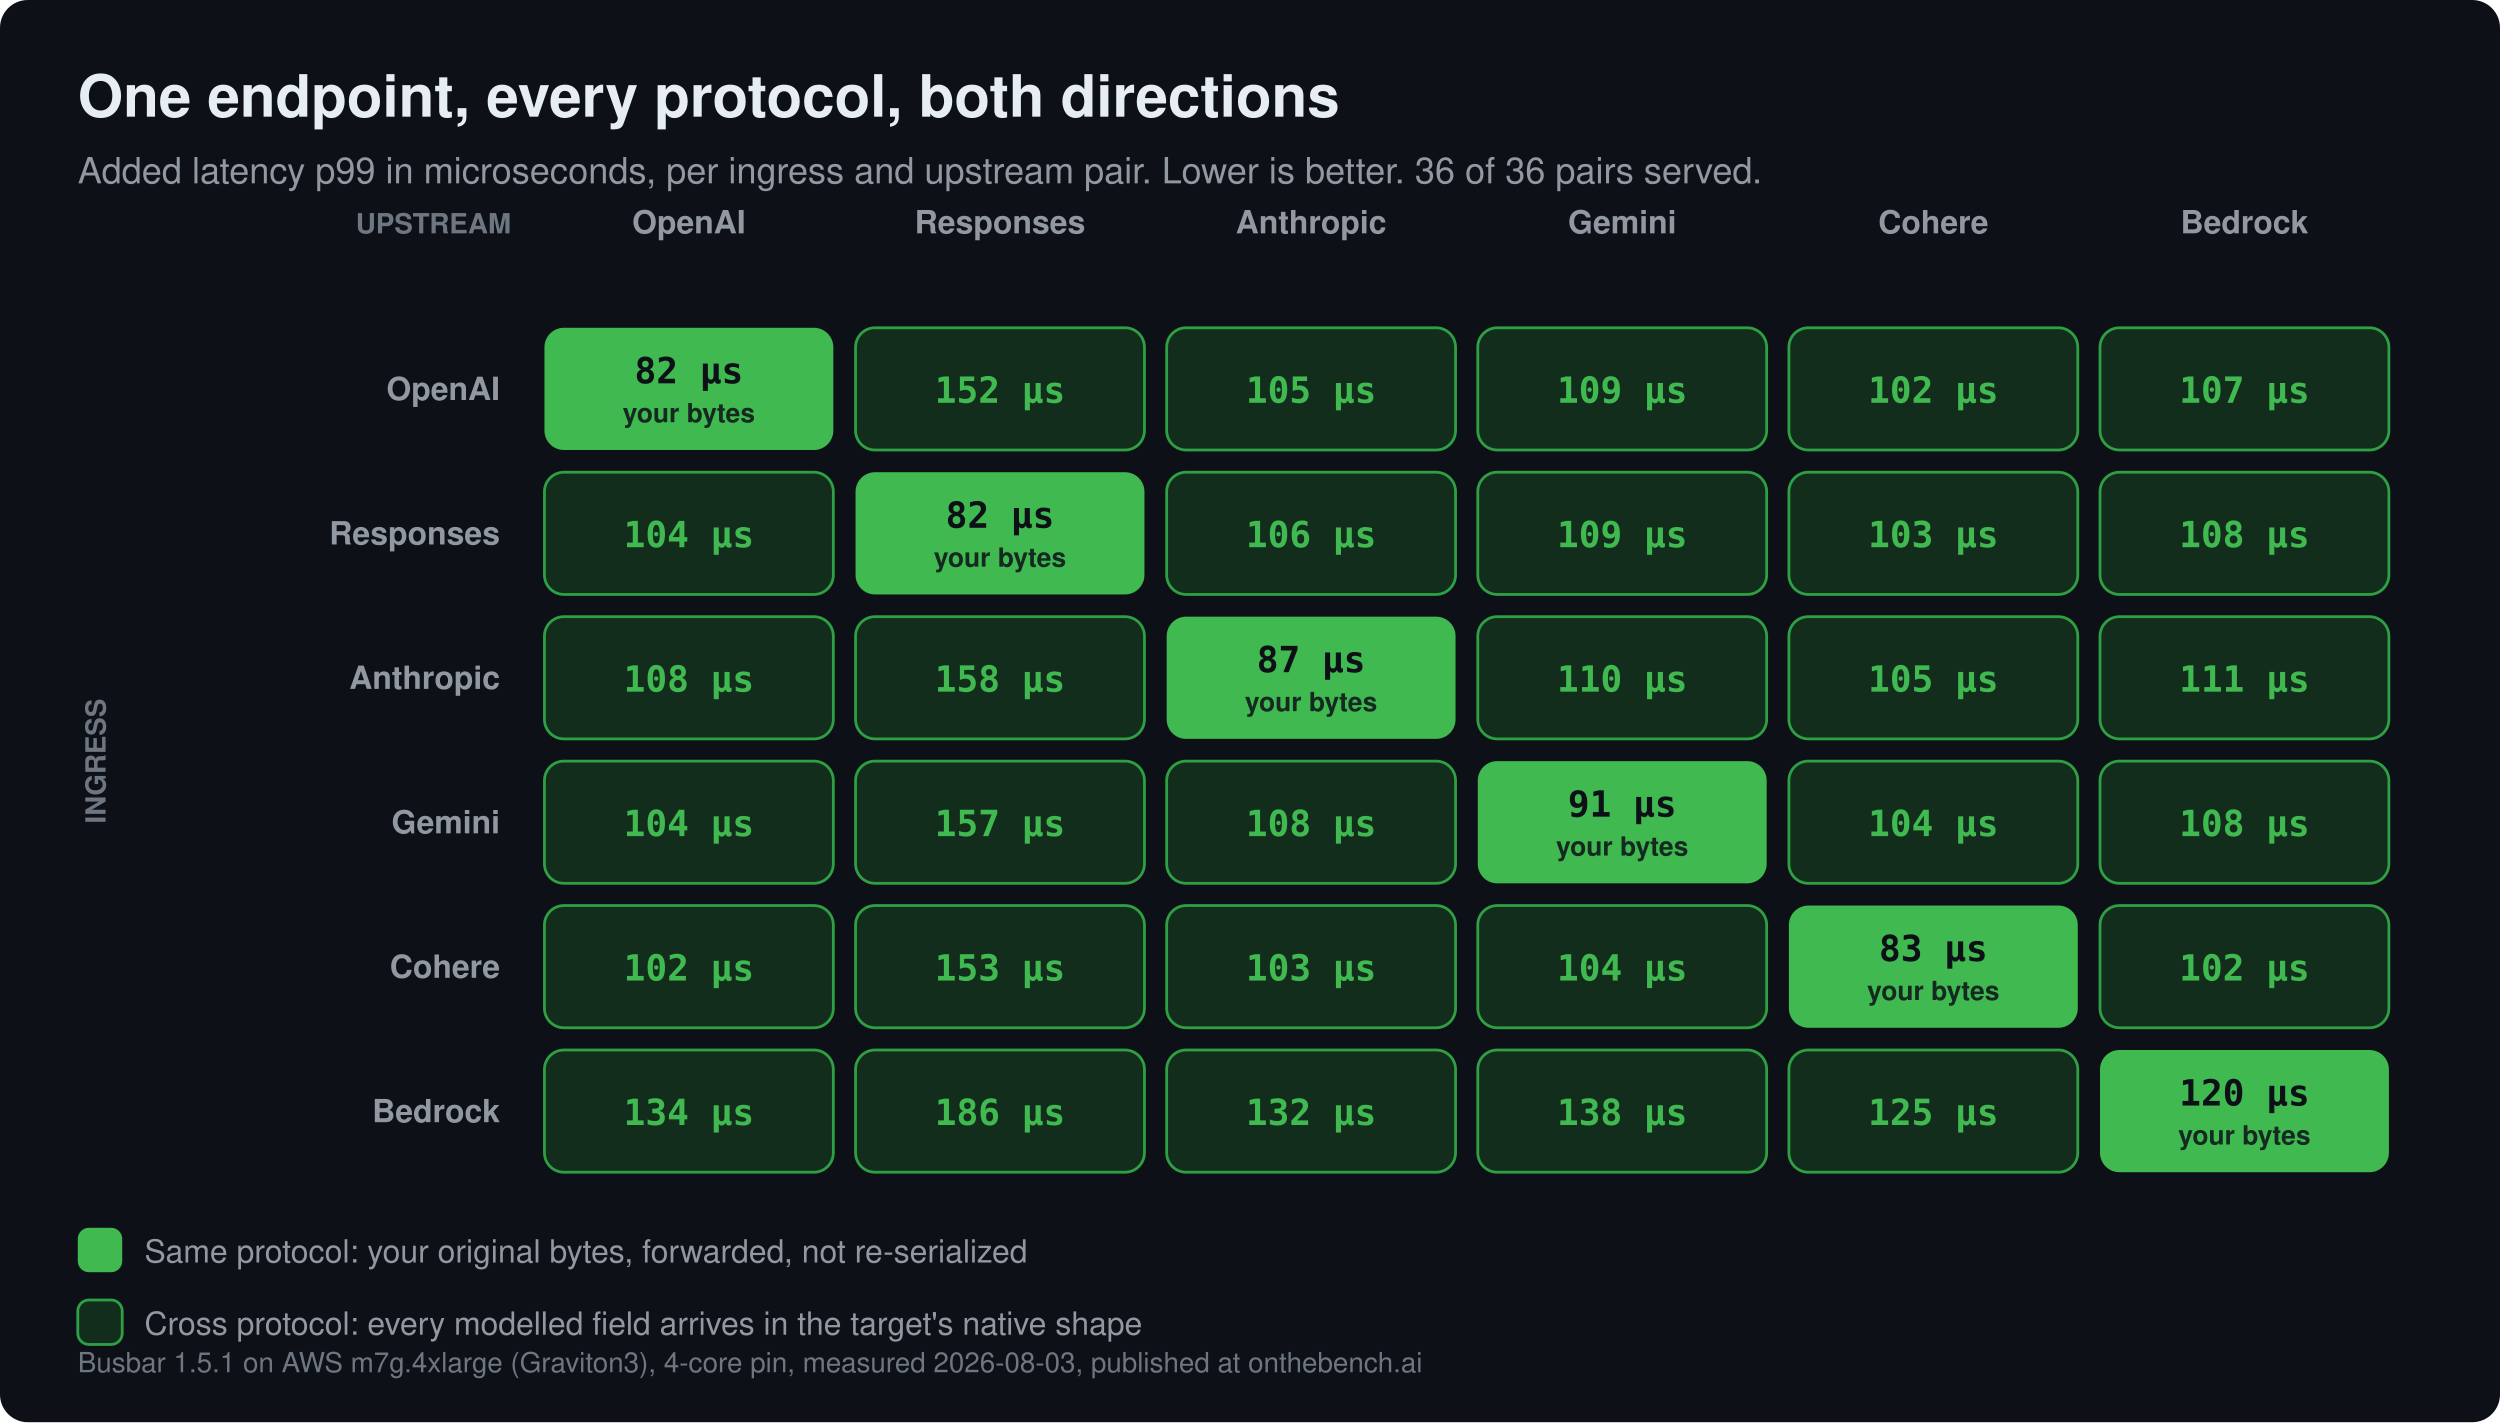
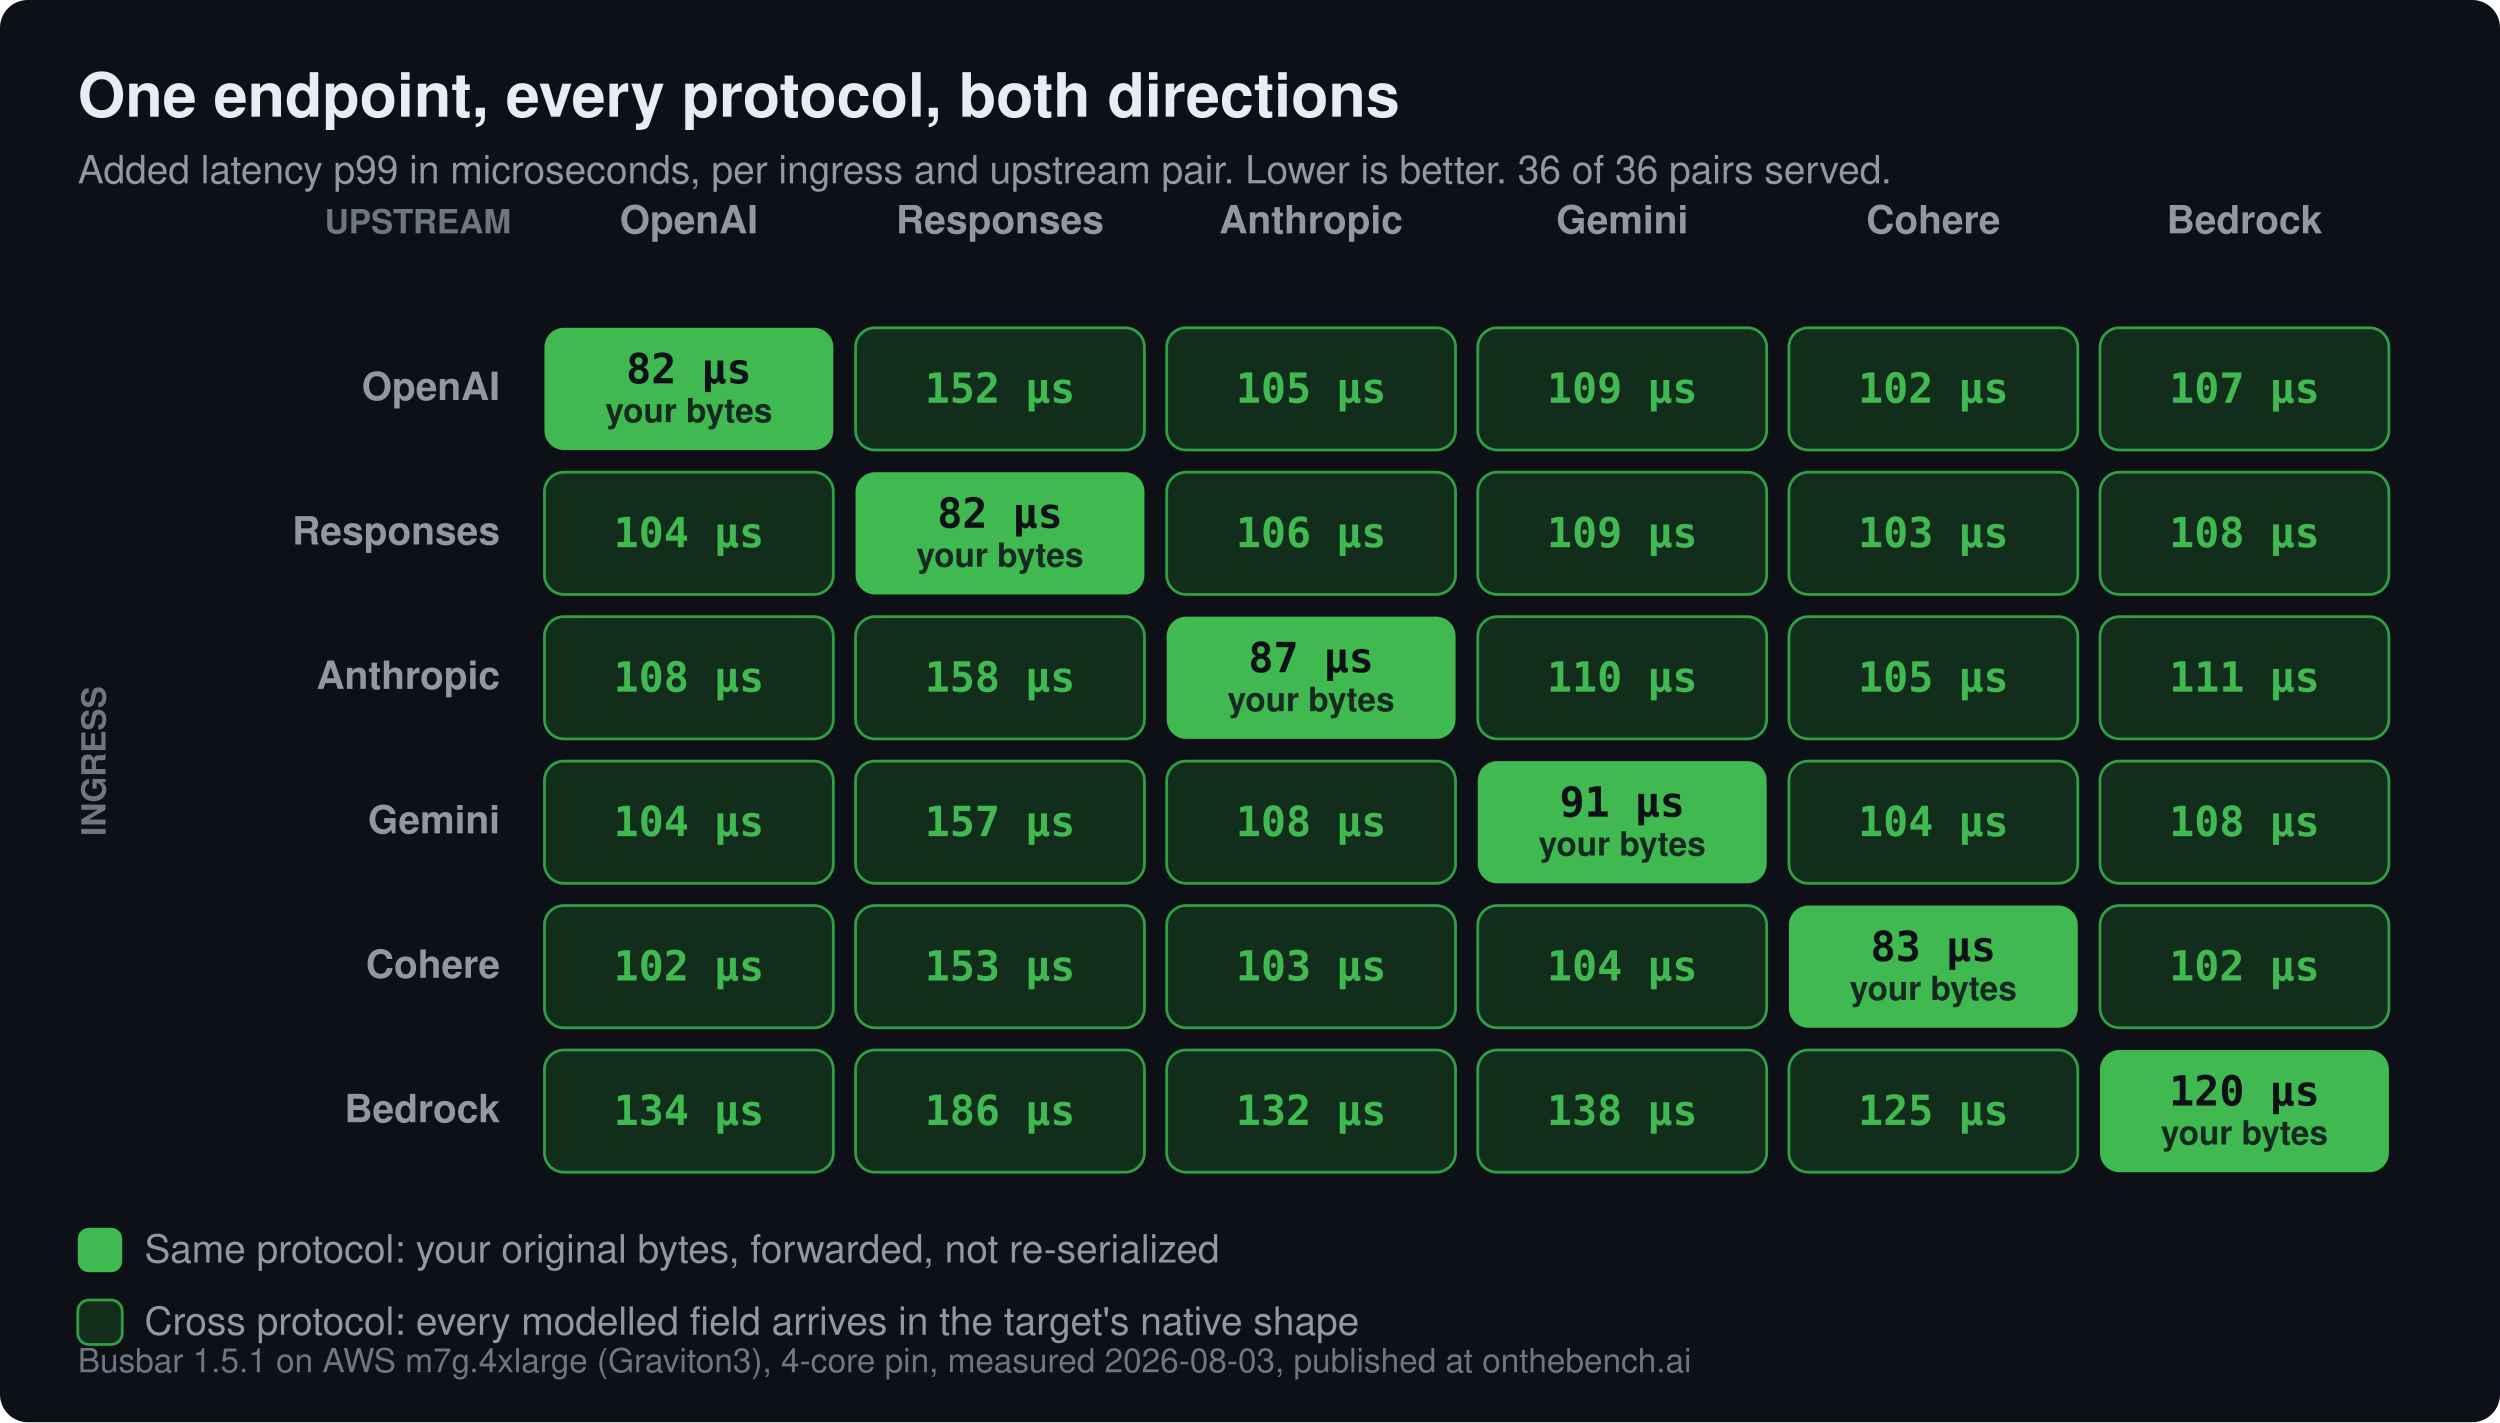
<svg xmlns="http://www.w3.org/2000/svg" width="900" height="512" viewBox="0 0 900 512" role="img" aria-label="One endpoint, every protocol, both directions">
  <rect width="900" height="512" rx="10" fill="#0d1117" />
-   <text x="28.0" y="42.0" font-family="ui-sans-serif,-apple-system,BlinkMacSystemFont,'Segoe UI',Helvetica,Arial,sans-serif" font-size="21" font-weight="650" fill="#e6edf3" text-anchor="start">One endpoint, every protocol, both directions</text>
-   <text x="28.0" y="66.0" font-family="ui-sans-serif,-apple-system,BlinkMacSystemFont,'Segoe UI',Helvetica,Arial,sans-serif" font-size="13" font-weight="400" fill="#9198a1" text-anchor="start">Added latency p99 in microseconds, per ingress and upstream pair. Lower is better. 36 of 36 pairs served.</text>
-   <text x="184.0" y="84.0" font-family="ui-sans-serif,-apple-system,BlinkMacSystemFont,'Segoe UI',Helvetica,Arial,sans-serif" font-size="10" font-weight="700" fill="#6e7681" text-anchor="end">UPSTREAM</text>
-   <text x="248.0" y="84.0" font-family="ui-sans-serif,-apple-system,BlinkMacSystemFont,'Segoe UI',Helvetica,Arial,sans-serif" font-size="11.5" font-weight="600" fill="#9198a1" text-anchor="middle">OpenAI</text>
-   <text x="360.0" y="84.0" font-family="ui-sans-serif,-apple-system,BlinkMacSystemFont,'Segoe UI',Helvetica,Arial,sans-serif" font-size="11.5" font-weight="600" fill="#9198a1" text-anchor="middle">Responses</text>
-   <text x="472.0" y="84.0" font-family="ui-sans-serif,-apple-system,BlinkMacSystemFont,'Segoe UI',Helvetica,Arial,sans-serif" font-size="11.5" font-weight="600" fill="#9198a1" text-anchor="middle">Anthropic</text>
-   <text x="584.0" y="84.0" font-family="ui-sans-serif,-apple-system,BlinkMacSystemFont,'Segoe UI',Helvetica,Arial,sans-serif" font-size="11.5" font-weight="600" fill="#9198a1" text-anchor="middle">Gemini</text>
-   <text x="696.0" y="84.0" font-family="ui-sans-serif,-apple-system,BlinkMacSystemFont,'Segoe UI',Helvetica,Arial,sans-serif" font-size="11.5" font-weight="600" fill="#9198a1" text-anchor="middle">Cohere</text>
-   <text x="808.0" y="84.0" font-family="ui-sans-serif,-apple-system,BlinkMacSystemFont,'Segoe UI',Helvetica,Arial,sans-serif" font-size="11.5" font-weight="600" fill="#9198a1" text-anchor="middle">Bedrock</text>
+   <text x="28.0" y="42.0" font-family="ui-sans-serif,-apple-system,BlinkMacSystemFont,'Segoe UI',Helvetica,Arial,sans-serif" font-size="22" font-weight="650" fill="#e6edf3" text-anchor="start">One endpoint, every protocol, both directions</text>
+   <text x="28.0" y="66.0" font-family="ui-sans-serif,-apple-system,BlinkMacSystemFont,'Segoe UI',Helvetica,Arial,sans-serif" font-size="14" font-weight="400" fill="#9198a1" text-anchor="start">Added latency p99 in microseconds, per ingress and upstream pair. Lower is better. 36 of 36 pairs served.</text>
+   <text x="184.0" y="84.0" font-family="ui-sans-serif,-apple-system,BlinkMacSystemFont,'Segoe UI',Helvetica,Arial,sans-serif" font-size="12" font-weight="700" fill="#6e7681" text-anchor="end">UPSTREAM</text>
+   <text x="248.0" y="84.0" font-family="ui-sans-serif,-apple-system,BlinkMacSystemFont,'Segoe UI',Helvetica,Arial,sans-serif" font-size="14" font-weight="600" fill="#9198a1" text-anchor="middle">OpenAI</text>
+   <text x="360.0" y="84.0" font-family="ui-sans-serif,-apple-system,BlinkMacSystemFont,'Segoe UI',Helvetica,Arial,sans-serif" font-size="14" font-weight="600" fill="#9198a1" text-anchor="middle">Responses</text>
+   <text x="472.0" y="84.0" font-family="ui-sans-serif,-apple-system,BlinkMacSystemFont,'Segoe UI',Helvetica,Arial,sans-serif" font-size="14" font-weight="600" fill="#9198a1" text-anchor="middle">Anthropic</text>
+   <text x="584.0" y="84.0" font-family="ui-sans-serif,-apple-system,BlinkMacSystemFont,'Segoe UI',Helvetica,Arial,sans-serif" font-size="14" font-weight="600" fill="#9198a1" text-anchor="middle">Gemini</text>
+   <text x="696.0" y="84.0" font-family="ui-sans-serif,-apple-system,BlinkMacSystemFont,'Segoe UI',Helvetica,Arial,sans-serif" font-size="14" font-weight="600" fill="#9198a1" text-anchor="middle">Cohere</text>
+   <text x="808.0" y="84.0" font-family="ui-sans-serif,-apple-system,BlinkMacSystemFont,'Segoe UI',Helvetica,Arial,sans-serif" font-size="14" font-weight="600" fill="#9198a1" text-anchor="middle">Bedrock</text>
  <g transform="translate(38,274) rotate(-90)">
-     <text x="0.0" y="0.0" font-family="ui-sans-serif,-apple-system,BlinkMacSystemFont,'Segoe UI',Helvetica,Arial,sans-serif" font-size="10" font-weight="700" fill="#6e7681" text-anchor="middle">INGRESS</text>
+     <text x="0.0" y="0.0" font-family="ui-sans-serif,-apple-system,BlinkMacSystemFont,'Segoe UI',Helvetica,Arial,sans-serif" font-size="12" font-weight="700" fill="#6e7681" text-anchor="middle">INGRESS</text>
  </g>
-   <text x="180.0" y="144.0" font-family="ui-sans-serif,-apple-system,BlinkMacSystemFont,'Segoe UI',Helvetica,Arial,sans-serif" font-size="11.5" font-weight="600" fill="#9198a1" text-anchor="end">OpenAI</text>
+   <text x="180.0" y="144.0" font-family="ui-sans-serif,-apple-system,BlinkMacSystemFont,'Segoe UI',Helvetica,Arial,sans-serif" font-size="14" font-weight="600" fill="#9198a1" text-anchor="end">OpenAI</text>
  <rect x="196.0" y="118.0" width="104.0" height="44.0" rx="7" fill="#3fb950" />
-   <text x="248.0" y="138.0" font-family="ui-monospace,SFMono-Regular,'SF Mono',Menlo,Consolas,monospace" font-size="13" font-weight="700" fill="#0d1117" text-anchor="middle">82 µs</text>
-   <text x="248.0" y="152.0" font-family="ui-sans-serif,-apple-system,BlinkMacSystemFont,'Segoe UI',Helvetica,Arial,sans-serif" font-size="9.5" font-weight="600" fill="#0d1117" text-anchor="middle" opacity="0.85">your bytes</text>
+   <text x="248.0" y="138.0" font-family="ui-monospace,SFMono-Regular,'SF Mono',Menlo,Consolas,monospace" font-size="15" font-weight="700" fill="#0d1117" text-anchor="middle">82 µs</text>
+   <text x="248.0" y="152.0" font-family="ui-sans-serif,-apple-system,BlinkMacSystemFont,'Segoe UI',Helvetica,Arial,sans-serif" font-size="12" font-weight="600" fill="#0d1117" text-anchor="middle" opacity="0.85">your bytes</text>
  <rect x="308.0" y="118.0" width="104.0" height="44.0" rx="7" fill="#132d1d" stroke="#2ea043" stroke-width="1" />
-   <text x="360.0" y="145.0" font-family="ui-monospace,SFMono-Regular,'SF Mono',Menlo,Consolas,monospace" font-size="13" font-weight="600" fill="#3fb950" text-anchor="middle">152 µs</text>
+   <text x="360.0" y="145.0" font-family="ui-monospace,SFMono-Regular,'SF Mono',Menlo,Consolas,monospace" font-size="15" font-weight="600" fill="#3fb950" text-anchor="middle">152 µs</text>
  <rect x="420.0" y="118.0" width="104.0" height="44.0" rx="7" fill="#132d1d" stroke="#2ea043" stroke-width="1" />
-   <text x="472.0" y="145.0" font-family="ui-monospace,SFMono-Regular,'SF Mono',Menlo,Consolas,monospace" font-size="13" font-weight="600" fill="#3fb950" text-anchor="middle">105 µs</text>
+   <text x="472.0" y="145.0" font-family="ui-monospace,SFMono-Regular,'SF Mono',Menlo,Consolas,monospace" font-size="15" font-weight="600" fill="#3fb950" text-anchor="middle">105 µs</text>
  <rect x="532.0" y="118.0" width="104.0" height="44.0" rx="7" fill="#132d1d" stroke="#2ea043" stroke-width="1" />
-   <text x="584.0" y="145.0" font-family="ui-monospace,SFMono-Regular,'SF Mono',Menlo,Consolas,monospace" font-size="13" font-weight="600" fill="#3fb950" text-anchor="middle">109 µs</text>
+   <text x="584.0" y="145.0" font-family="ui-monospace,SFMono-Regular,'SF Mono',Menlo,Consolas,monospace" font-size="15" font-weight="600" fill="#3fb950" text-anchor="middle">109 µs</text>
  <rect x="644.0" y="118.0" width="104.0" height="44.0" rx="7" fill="#132d1d" stroke="#2ea043" stroke-width="1" />
-   <text x="696.0" y="145.0" font-family="ui-monospace,SFMono-Regular,'SF Mono',Menlo,Consolas,monospace" font-size="13" font-weight="600" fill="#3fb950" text-anchor="middle">102 µs</text>
+   <text x="696.0" y="145.0" font-family="ui-monospace,SFMono-Regular,'SF Mono',Menlo,Consolas,monospace" font-size="15" font-weight="600" fill="#3fb950" text-anchor="middle">102 µs</text>
  <rect x="756.0" y="118.0" width="104.0" height="44.0" rx="7" fill="#132d1d" stroke="#2ea043" stroke-width="1" />
-   <text x="808.0" y="145.0" font-family="ui-monospace,SFMono-Regular,'SF Mono',Menlo,Consolas,monospace" font-size="13" font-weight="600" fill="#3fb950" text-anchor="middle">107 µs</text>
-   <text x="180.0" y="196.0" font-family="ui-sans-serif,-apple-system,BlinkMacSystemFont,'Segoe UI',Helvetica,Arial,sans-serif" font-size="11.5" font-weight="600" fill="#9198a1" text-anchor="end">Responses</text>
+   <text x="808.0" y="145.0" font-family="ui-monospace,SFMono-Regular,'SF Mono',Menlo,Consolas,monospace" font-size="15" font-weight="600" fill="#3fb950" text-anchor="middle">107 µs</text>
+   <text x="180.0" y="196.0" font-family="ui-sans-serif,-apple-system,BlinkMacSystemFont,'Segoe UI',Helvetica,Arial,sans-serif" font-size="14" font-weight="600" fill="#9198a1" text-anchor="end">Responses</text>
  <rect x="196.0" y="170.0" width="104.0" height="44.0" rx="7" fill="#132d1d" stroke="#2ea043" stroke-width="1" />
-   <text x="248.0" y="197.0" font-family="ui-monospace,SFMono-Regular,'SF Mono',Menlo,Consolas,monospace" font-size="13" font-weight="600" fill="#3fb950" text-anchor="middle">104 µs</text>
+   <text x="248.0" y="197.0" font-family="ui-monospace,SFMono-Regular,'SF Mono',Menlo,Consolas,monospace" font-size="15" font-weight="600" fill="#3fb950" text-anchor="middle">104 µs</text>
  <rect x="308.0" y="170.0" width="104.0" height="44.0" rx="7" fill="#3fb950" />
-   <text x="360.0" y="190.0" font-family="ui-monospace,SFMono-Regular,'SF Mono',Menlo,Consolas,monospace" font-size="13" font-weight="700" fill="#0d1117" text-anchor="middle">82 µs</text>
-   <text x="360.0" y="204.0" font-family="ui-sans-serif,-apple-system,BlinkMacSystemFont,'Segoe UI',Helvetica,Arial,sans-serif" font-size="9.5" font-weight="600" fill="#0d1117" text-anchor="middle" opacity="0.85">your bytes</text>
+   <text x="360.0" y="190.0" font-family="ui-monospace,SFMono-Regular,'SF Mono',Menlo,Consolas,monospace" font-size="15" font-weight="700" fill="#0d1117" text-anchor="middle">82 µs</text>
+   <text x="360.0" y="204.0" font-family="ui-sans-serif,-apple-system,BlinkMacSystemFont,'Segoe UI',Helvetica,Arial,sans-serif" font-size="12" font-weight="600" fill="#0d1117" text-anchor="middle" opacity="0.85">your bytes</text>
  <rect x="420.0" y="170.0" width="104.0" height="44.0" rx="7" fill="#132d1d" stroke="#2ea043" stroke-width="1" />
-   <text x="472.0" y="197.0" font-family="ui-monospace,SFMono-Regular,'SF Mono',Menlo,Consolas,monospace" font-size="13" font-weight="600" fill="#3fb950" text-anchor="middle">106 µs</text>
+   <text x="472.0" y="197.0" font-family="ui-monospace,SFMono-Regular,'SF Mono',Menlo,Consolas,monospace" font-size="15" font-weight="600" fill="#3fb950" text-anchor="middle">106 µs</text>
  <rect x="532.0" y="170.0" width="104.0" height="44.0" rx="7" fill="#132d1d" stroke="#2ea043" stroke-width="1" />
-   <text x="584.0" y="197.0" font-family="ui-monospace,SFMono-Regular,'SF Mono',Menlo,Consolas,monospace" font-size="13" font-weight="600" fill="#3fb950" text-anchor="middle">109 µs</text>
+   <text x="584.0" y="197.0" font-family="ui-monospace,SFMono-Regular,'SF Mono',Menlo,Consolas,monospace" font-size="15" font-weight="600" fill="#3fb950" text-anchor="middle">109 µs</text>
  <rect x="644.0" y="170.0" width="104.0" height="44.0" rx="7" fill="#132d1d" stroke="#2ea043" stroke-width="1" />
-   <text x="696.0" y="197.0" font-family="ui-monospace,SFMono-Regular,'SF Mono',Menlo,Consolas,monospace" font-size="13" font-weight="600" fill="#3fb950" text-anchor="middle">103 µs</text>
+   <text x="696.0" y="197.0" font-family="ui-monospace,SFMono-Regular,'SF Mono',Menlo,Consolas,monospace" font-size="15" font-weight="600" fill="#3fb950" text-anchor="middle">103 µs</text>
  <rect x="756.0" y="170.0" width="104.0" height="44.0" rx="7" fill="#132d1d" stroke="#2ea043" stroke-width="1" />
-   <text x="808.0" y="197.0" font-family="ui-monospace,SFMono-Regular,'SF Mono',Menlo,Consolas,monospace" font-size="13" font-weight="600" fill="#3fb950" text-anchor="middle">108 µs</text>
-   <text x="180.0" y="248.0" font-family="ui-sans-serif,-apple-system,BlinkMacSystemFont,'Segoe UI',Helvetica,Arial,sans-serif" font-size="11.5" font-weight="600" fill="#9198a1" text-anchor="end">Anthropic</text>
+   <text x="808.0" y="197.0" font-family="ui-monospace,SFMono-Regular,'SF Mono',Menlo,Consolas,monospace" font-size="15" font-weight="600" fill="#3fb950" text-anchor="middle">108 µs</text>
+   <text x="180.0" y="248.0" font-family="ui-sans-serif,-apple-system,BlinkMacSystemFont,'Segoe UI',Helvetica,Arial,sans-serif" font-size="14" font-weight="600" fill="#9198a1" text-anchor="end">Anthropic</text>
  <rect x="196.0" y="222.0" width="104.0" height="44.0" rx="7" fill="#132d1d" stroke="#2ea043" stroke-width="1" />
-   <text x="248.0" y="249.0" font-family="ui-monospace,SFMono-Regular,'SF Mono',Menlo,Consolas,monospace" font-size="13" font-weight="600" fill="#3fb950" text-anchor="middle">108 µs</text>
+   <text x="248.0" y="249.0" font-family="ui-monospace,SFMono-Regular,'SF Mono',Menlo,Consolas,monospace" font-size="15" font-weight="600" fill="#3fb950" text-anchor="middle">108 µs</text>
  <rect x="308.0" y="222.0" width="104.0" height="44.0" rx="7" fill="#132d1d" stroke="#2ea043" stroke-width="1" />
-   <text x="360.0" y="249.0" font-family="ui-monospace,SFMono-Regular,'SF Mono',Menlo,Consolas,monospace" font-size="13" font-weight="600" fill="#3fb950" text-anchor="middle">158 µs</text>
+   <text x="360.0" y="249.0" font-family="ui-monospace,SFMono-Regular,'SF Mono',Menlo,Consolas,monospace" font-size="15" font-weight="600" fill="#3fb950" text-anchor="middle">158 µs</text>
  <rect x="420.0" y="222.0" width="104.0" height="44.0" rx="7" fill="#3fb950" />
-   <text x="472.0" y="242.0" font-family="ui-monospace,SFMono-Regular,'SF Mono',Menlo,Consolas,monospace" font-size="13" font-weight="700" fill="#0d1117" text-anchor="middle">87 µs</text>
-   <text x="472.0" y="256.0" font-family="ui-sans-serif,-apple-system,BlinkMacSystemFont,'Segoe UI',Helvetica,Arial,sans-serif" font-size="9.5" font-weight="600" fill="#0d1117" text-anchor="middle" opacity="0.85">your bytes</text>
+   <text x="472.0" y="242.0" font-family="ui-monospace,SFMono-Regular,'SF Mono',Menlo,Consolas,monospace" font-size="15" font-weight="700" fill="#0d1117" text-anchor="middle">87 µs</text>
+   <text x="472.0" y="256.0" font-family="ui-sans-serif,-apple-system,BlinkMacSystemFont,'Segoe UI',Helvetica,Arial,sans-serif" font-size="12" font-weight="600" fill="#0d1117" text-anchor="middle" opacity="0.85">your bytes</text>
  <rect x="532.0" y="222.0" width="104.0" height="44.0" rx="7" fill="#132d1d" stroke="#2ea043" stroke-width="1" />
-   <text x="584.0" y="249.0" font-family="ui-monospace,SFMono-Regular,'SF Mono',Menlo,Consolas,monospace" font-size="13" font-weight="600" fill="#3fb950" text-anchor="middle">110 µs</text>
+   <text x="584.0" y="249.0" font-family="ui-monospace,SFMono-Regular,'SF Mono',Menlo,Consolas,monospace" font-size="15" font-weight="600" fill="#3fb950" text-anchor="middle">110 µs</text>
  <rect x="644.0" y="222.0" width="104.0" height="44.0" rx="7" fill="#132d1d" stroke="#2ea043" stroke-width="1" />
-   <text x="696.0" y="249.0" font-family="ui-monospace,SFMono-Regular,'SF Mono',Menlo,Consolas,monospace" font-size="13" font-weight="600" fill="#3fb950" text-anchor="middle">105 µs</text>
+   <text x="696.0" y="249.0" font-family="ui-monospace,SFMono-Regular,'SF Mono',Menlo,Consolas,monospace" font-size="15" font-weight="600" fill="#3fb950" text-anchor="middle">105 µs</text>
  <rect x="756.0" y="222.0" width="104.0" height="44.0" rx="7" fill="#132d1d" stroke="#2ea043" stroke-width="1" />
-   <text x="808.0" y="249.0" font-family="ui-monospace,SFMono-Regular,'SF Mono',Menlo,Consolas,monospace" font-size="13" font-weight="600" fill="#3fb950" text-anchor="middle">111 µs</text>
-   <text x="180.0" y="300.0" font-family="ui-sans-serif,-apple-system,BlinkMacSystemFont,'Segoe UI',Helvetica,Arial,sans-serif" font-size="11.5" font-weight="600" fill="#9198a1" text-anchor="end">Gemini</text>
+   <text x="808.0" y="249.0" font-family="ui-monospace,SFMono-Regular,'SF Mono',Menlo,Consolas,monospace" font-size="15" font-weight="600" fill="#3fb950" text-anchor="middle">111 µs</text>
+   <text x="180.0" y="300.0" font-family="ui-sans-serif,-apple-system,BlinkMacSystemFont,'Segoe UI',Helvetica,Arial,sans-serif" font-size="14" font-weight="600" fill="#9198a1" text-anchor="end">Gemini</text>
  <rect x="196.0" y="274.0" width="104.0" height="44.0" rx="7" fill="#132d1d" stroke="#2ea043" stroke-width="1" />
-   <text x="248.0" y="301.0" font-family="ui-monospace,SFMono-Regular,'SF Mono',Menlo,Consolas,monospace" font-size="13" font-weight="600" fill="#3fb950" text-anchor="middle">104 µs</text>
+   <text x="248.0" y="301.0" font-family="ui-monospace,SFMono-Regular,'SF Mono',Menlo,Consolas,monospace" font-size="15" font-weight="600" fill="#3fb950" text-anchor="middle">104 µs</text>
  <rect x="308.0" y="274.0" width="104.0" height="44.0" rx="7" fill="#132d1d" stroke="#2ea043" stroke-width="1" />
-   <text x="360.0" y="301.0" font-family="ui-monospace,SFMono-Regular,'SF Mono',Menlo,Consolas,monospace" font-size="13" font-weight="600" fill="#3fb950" text-anchor="middle">157 µs</text>
+   <text x="360.0" y="301.0" font-family="ui-monospace,SFMono-Regular,'SF Mono',Menlo,Consolas,monospace" font-size="15" font-weight="600" fill="#3fb950" text-anchor="middle">157 µs</text>
  <rect x="420.0" y="274.0" width="104.0" height="44.0" rx="7" fill="#132d1d" stroke="#2ea043" stroke-width="1" />
-   <text x="472.0" y="301.0" font-family="ui-monospace,SFMono-Regular,'SF Mono',Menlo,Consolas,monospace" font-size="13" font-weight="600" fill="#3fb950" text-anchor="middle">108 µs</text>
+   <text x="472.0" y="301.0" font-family="ui-monospace,SFMono-Regular,'SF Mono',Menlo,Consolas,monospace" font-size="15" font-weight="600" fill="#3fb950" text-anchor="middle">108 µs</text>
  <rect x="532.0" y="274.0" width="104.0" height="44.0" rx="7" fill="#3fb950" />
-   <text x="584.0" y="294.0" font-family="ui-monospace,SFMono-Regular,'SF Mono',Menlo,Consolas,monospace" font-size="13" font-weight="700" fill="#0d1117" text-anchor="middle">91 µs</text>
-   <text x="584.0" y="308.0" font-family="ui-sans-serif,-apple-system,BlinkMacSystemFont,'Segoe UI',Helvetica,Arial,sans-serif" font-size="9.5" font-weight="600" fill="#0d1117" text-anchor="middle" opacity="0.85">your bytes</text>
+   <text x="584.0" y="294.0" font-family="ui-monospace,SFMono-Regular,'SF Mono',Menlo,Consolas,monospace" font-size="15" font-weight="700" fill="#0d1117" text-anchor="middle">91 µs</text>
+   <text x="584.0" y="308.0" font-family="ui-sans-serif,-apple-system,BlinkMacSystemFont,'Segoe UI',Helvetica,Arial,sans-serif" font-size="12" font-weight="600" fill="#0d1117" text-anchor="middle" opacity="0.85">your bytes</text>
  <rect x="644.0" y="274.0" width="104.0" height="44.0" rx="7" fill="#132d1d" stroke="#2ea043" stroke-width="1" />
-   <text x="696.0" y="301.0" font-family="ui-monospace,SFMono-Regular,'SF Mono',Menlo,Consolas,monospace" font-size="13" font-weight="600" fill="#3fb950" text-anchor="middle">104 µs</text>
+   <text x="696.0" y="301.0" font-family="ui-monospace,SFMono-Regular,'SF Mono',Menlo,Consolas,monospace" font-size="15" font-weight="600" fill="#3fb950" text-anchor="middle">104 µs</text>
  <rect x="756.0" y="274.0" width="104.0" height="44.0" rx="7" fill="#132d1d" stroke="#2ea043" stroke-width="1" />
-   <text x="808.0" y="301.0" font-family="ui-monospace,SFMono-Regular,'SF Mono',Menlo,Consolas,monospace" font-size="13" font-weight="600" fill="#3fb950" text-anchor="middle">108 µs</text>
-   <text x="180.0" y="352.0" font-family="ui-sans-serif,-apple-system,BlinkMacSystemFont,'Segoe UI',Helvetica,Arial,sans-serif" font-size="11.5" font-weight="600" fill="#9198a1" text-anchor="end">Cohere</text>
+   <text x="808.0" y="301.0" font-family="ui-monospace,SFMono-Regular,'SF Mono',Menlo,Consolas,monospace" font-size="15" font-weight="600" fill="#3fb950" text-anchor="middle">108 µs</text>
+   <text x="180.0" y="352.0" font-family="ui-sans-serif,-apple-system,BlinkMacSystemFont,'Segoe UI',Helvetica,Arial,sans-serif" font-size="14" font-weight="600" fill="#9198a1" text-anchor="end">Cohere</text>
  <rect x="196.0" y="326.0" width="104.0" height="44.0" rx="7" fill="#132d1d" stroke="#2ea043" stroke-width="1" />
-   <text x="248.0" y="353.0" font-family="ui-monospace,SFMono-Regular,'SF Mono',Menlo,Consolas,monospace" font-size="13" font-weight="600" fill="#3fb950" text-anchor="middle">102 µs</text>
+   <text x="248.0" y="353.0" font-family="ui-monospace,SFMono-Regular,'SF Mono',Menlo,Consolas,monospace" font-size="15" font-weight="600" fill="#3fb950" text-anchor="middle">102 µs</text>
  <rect x="308.0" y="326.0" width="104.0" height="44.0" rx="7" fill="#132d1d" stroke="#2ea043" stroke-width="1" />
-   <text x="360.0" y="353.0" font-family="ui-monospace,SFMono-Regular,'SF Mono',Menlo,Consolas,monospace" font-size="13" font-weight="600" fill="#3fb950" text-anchor="middle">153 µs</text>
+   <text x="360.0" y="353.0" font-family="ui-monospace,SFMono-Regular,'SF Mono',Menlo,Consolas,monospace" font-size="15" font-weight="600" fill="#3fb950" text-anchor="middle">153 µs</text>
  <rect x="420.0" y="326.0" width="104.0" height="44.0" rx="7" fill="#132d1d" stroke="#2ea043" stroke-width="1" />
-   <text x="472.0" y="353.0" font-family="ui-monospace,SFMono-Regular,'SF Mono',Menlo,Consolas,monospace" font-size="13" font-weight="600" fill="#3fb950" text-anchor="middle">103 µs</text>
+   <text x="472.0" y="353.0" font-family="ui-monospace,SFMono-Regular,'SF Mono',Menlo,Consolas,monospace" font-size="15" font-weight="600" fill="#3fb950" text-anchor="middle">103 µs</text>
  <rect x="532.0" y="326.0" width="104.0" height="44.0" rx="7" fill="#132d1d" stroke="#2ea043" stroke-width="1" />
-   <text x="584.0" y="353.0" font-family="ui-monospace,SFMono-Regular,'SF Mono',Menlo,Consolas,monospace" font-size="13" font-weight="600" fill="#3fb950" text-anchor="middle">104 µs</text>
+   <text x="584.0" y="353.0" font-family="ui-monospace,SFMono-Regular,'SF Mono',Menlo,Consolas,monospace" font-size="15" font-weight="600" fill="#3fb950" text-anchor="middle">104 µs</text>
  <rect x="644.0" y="326.0" width="104.0" height="44.0" rx="7" fill="#3fb950" />
-   <text x="696.0" y="346.0" font-family="ui-monospace,SFMono-Regular,'SF Mono',Menlo,Consolas,monospace" font-size="13" font-weight="700" fill="#0d1117" text-anchor="middle">83 µs</text>
-   <text x="696.0" y="360.0" font-family="ui-sans-serif,-apple-system,BlinkMacSystemFont,'Segoe UI',Helvetica,Arial,sans-serif" font-size="9.5" font-weight="600" fill="#0d1117" text-anchor="middle" opacity="0.85">your bytes</text>
+   <text x="696.0" y="346.0" font-family="ui-monospace,SFMono-Regular,'SF Mono',Menlo,Consolas,monospace" font-size="15" font-weight="700" fill="#0d1117" text-anchor="middle">83 µs</text>
+   <text x="696.0" y="360.0" font-family="ui-sans-serif,-apple-system,BlinkMacSystemFont,'Segoe UI',Helvetica,Arial,sans-serif" font-size="12" font-weight="600" fill="#0d1117" text-anchor="middle" opacity="0.85">your bytes</text>
  <rect x="756.0" y="326.0" width="104.0" height="44.0" rx="7" fill="#132d1d" stroke="#2ea043" stroke-width="1" />
-   <text x="808.0" y="353.0" font-family="ui-monospace,SFMono-Regular,'SF Mono',Menlo,Consolas,monospace" font-size="13" font-weight="600" fill="#3fb950" text-anchor="middle">102 µs</text>
-   <text x="180.0" y="404.0" font-family="ui-sans-serif,-apple-system,BlinkMacSystemFont,'Segoe UI',Helvetica,Arial,sans-serif" font-size="11.5" font-weight="600" fill="#9198a1" text-anchor="end">Bedrock</text>
+   <text x="808.0" y="353.0" font-family="ui-monospace,SFMono-Regular,'SF Mono',Menlo,Consolas,monospace" font-size="15" font-weight="600" fill="#3fb950" text-anchor="middle">102 µs</text>
+   <text x="180.0" y="404.0" font-family="ui-sans-serif,-apple-system,BlinkMacSystemFont,'Segoe UI',Helvetica,Arial,sans-serif" font-size="14" font-weight="600" fill="#9198a1" text-anchor="end">Bedrock</text>
  <rect x="196.0" y="378.0" width="104.0" height="44.0" rx="7" fill="#132d1d" stroke="#2ea043" stroke-width="1" />
-   <text x="248.0" y="405.0" font-family="ui-monospace,SFMono-Regular,'SF Mono',Menlo,Consolas,monospace" font-size="13" font-weight="600" fill="#3fb950" text-anchor="middle">134 µs</text>
+   <text x="248.0" y="405.0" font-family="ui-monospace,SFMono-Regular,'SF Mono',Menlo,Consolas,monospace" font-size="15" font-weight="600" fill="#3fb950" text-anchor="middle">134 µs</text>
  <rect x="308.0" y="378.0" width="104.0" height="44.0" rx="7" fill="#132d1d" stroke="#2ea043" stroke-width="1" />
-   <text x="360.0" y="405.0" font-family="ui-monospace,SFMono-Regular,'SF Mono',Menlo,Consolas,monospace" font-size="13" font-weight="600" fill="#3fb950" text-anchor="middle">186 µs</text>
+   <text x="360.0" y="405.0" font-family="ui-monospace,SFMono-Regular,'SF Mono',Menlo,Consolas,monospace" font-size="15" font-weight="600" fill="#3fb950" text-anchor="middle">186 µs</text>
  <rect x="420.0" y="378.0" width="104.0" height="44.0" rx="7" fill="#132d1d" stroke="#2ea043" stroke-width="1" />
-   <text x="472.0" y="405.0" font-family="ui-monospace,SFMono-Regular,'SF Mono',Menlo,Consolas,monospace" font-size="13" font-weight="600" fill="#3fb950" text-anchor="middle">132 µs</text>
+   <text x="472.0" y="405.0" font-family="ui-monospace,SFMono-Regular,'SF Mono',Menlo,Consolas,monospace" font-size="15" font-weight="600" fill="#3fb950" text-anchor="middle">132 µs</text>
  <rect x="532.0" y="378.0" width="104.0" height="44.0" rx="7" fill="#132d1d" stroke="#2ea043" stroke-width="1" />
-   <text x="584.0" y="405.0" font-family="ui-monospace,SFMono-Regular,'SF Mono',Menlo,Consolas,monospace" font-size="13" font-weight="600" fill="#3fb950" text-anchor="middle">138 µs</text>
+   <text x="584.0" y="405.0" font-family="ui-monospace,SFMono-Regular,'SF Mono',Menlo,Consolas,monospace" font-size="15" font-weight="600" fill="#3fb950" text-anchor="middle">138 µs</text>
  <rect x="644.0" y="378.0" width="104.0" height="44.0" rx="7" fill="#132d1d" stroke="#2ea043" stroke-width="1" />
-   <text x="696.0" y="405.0" font-family="ui-monospace,SFMono-Regular,'SF Mono',Menlo,Consolas,monospace" font-size="13" font-weight="600" fill="#3fb950" text-anchor="middle">125 µs</text>
+   <text x="696.0" y="405.0" font-family="ui-monospace,SFMono-Regular,'SF Mono',Menlo,Consolas,monospace" font-size="15" font-weight="600" fill="#3fb950" text-anchor="middle">125 µs</text>
  <rect x="756.0" y="378.0" width="104.0" height="44.0" rx="7" fill="#3fb950" />
-   <text x="808.0" y="398.0" font-family="ui-monospace,SFMono-Regular,'SF Mono',Menlo,Consolas,monospace" font-size="13" font-weight="700" fill="#0d1117" text-anchor="middle">120 µs</text>
-   <text x="808.0" y="412.0" font-family="ui-sans-serif,-apple-system,BlinkMacSystemFont,'Segoe UI',Helvetica,Arial,sans-serif" font-size="9.5" font-weight="600" fill="#0d1117" text-anchor="middle" opacity="0.85">your bytes</text>
+   <text x="808.0" y="398.0" font-family="ui-monospace,SFMono-Regular,'SF Mono',Menlo,Consolas,monospace" font-size="15" font-weight="700" fill="#0d1117" text-anchor="middle">120 µs</text>
+   <text x="808.0" y="412.0" font-family="ui-sans-serif,-apple-system,BlinkMacSystemFont,'Segoe UI',Helvetica,Arial,sans-serif" font-size="12" font-weight="600" fill="#0d1117" text-anchor="middle" opacity="0.85">your bytes</text>
  <rect x="28.0" y="442.0" width="16.0" height="16.0" rx="4" fill="#3fb950" />
-   <text x="52.0" y="454.5" font-family="ui-sans-serif,-apple-system,BlinkMacSystemFont,'Segoe UI',Helvetica,Arial,sans-serif" font-size="11.5" font-weight="400" fill="#9198a1" text-anchor="start">Same protocol: your original bytes, forwarded, not re-serialized</text>
+   <text x="52.0" y="454.5" font-family="ui-sans-serif,-apple-system,BlinkMacSystemFont,'Segoe UI',Helvetica,Arial,sans-serif" font-size="14" font-weight="400" fill="#9198a1" text-anchor="start">Same protocol: your original bytes, forwarded, not re-serialized</text>
  <rect x="28.0" y="468.0" width="16.0" height="16.0" rx="4" fill="#132d1d" stroke="#2ea043" stroke-width="1" />
-   <text x="52.0" y="480.5" font-family="ui-sans-serif,-apple-system,BlinkMacSystemFont,'Segoe UI',Helvetica,Arial,sans-serif" font-size="11.5" font-weight="400" fill="#9198a1" text-anchor="start">Cross protocol: every modelled field arrives in the target's native shape</text>
-   <text x="28.0" y="494.0" font-family="ui-sans-serif,-apple-system,BlinkMacSystemFont,'Segoe UI',Helvetica,Arial,sans-serif" font-size="10" font-weight="400" fill="#6e7681" text-anchor="start">Busbar 1.5.1 on AWS m7g.4xlarge (Graviton3), 4-core pin, measured 2026-08-03, published at onthebench.ai</text>
+   <text x="52.0" y="480.5" font-family="ui-sans-serif,-apple-system,BlinkMacSystemFont,'Segoe UI',Helvetica,Arial,sans-serif" font-size="14" font-weight="400" fill="#9198a1" text-anchor="start">Cross protocol: every modelled field arrives in the target's native shape</text>
+   <text x="28.0" y="494.0" font-family="ui-sans-serif,-apple-system,BlinkMacSystemFont,'Segoe UI',Helvetica,Arial,sans-serif" font-size="12" font-weight="400" fill="#6e7681" text-anchor="start">Busbar 1.5.1 on AWS m7g.4xlarge (Graviton3), 4-core pin, measured 2026-08-03, published at onthebench.ai</text>
</svg>
